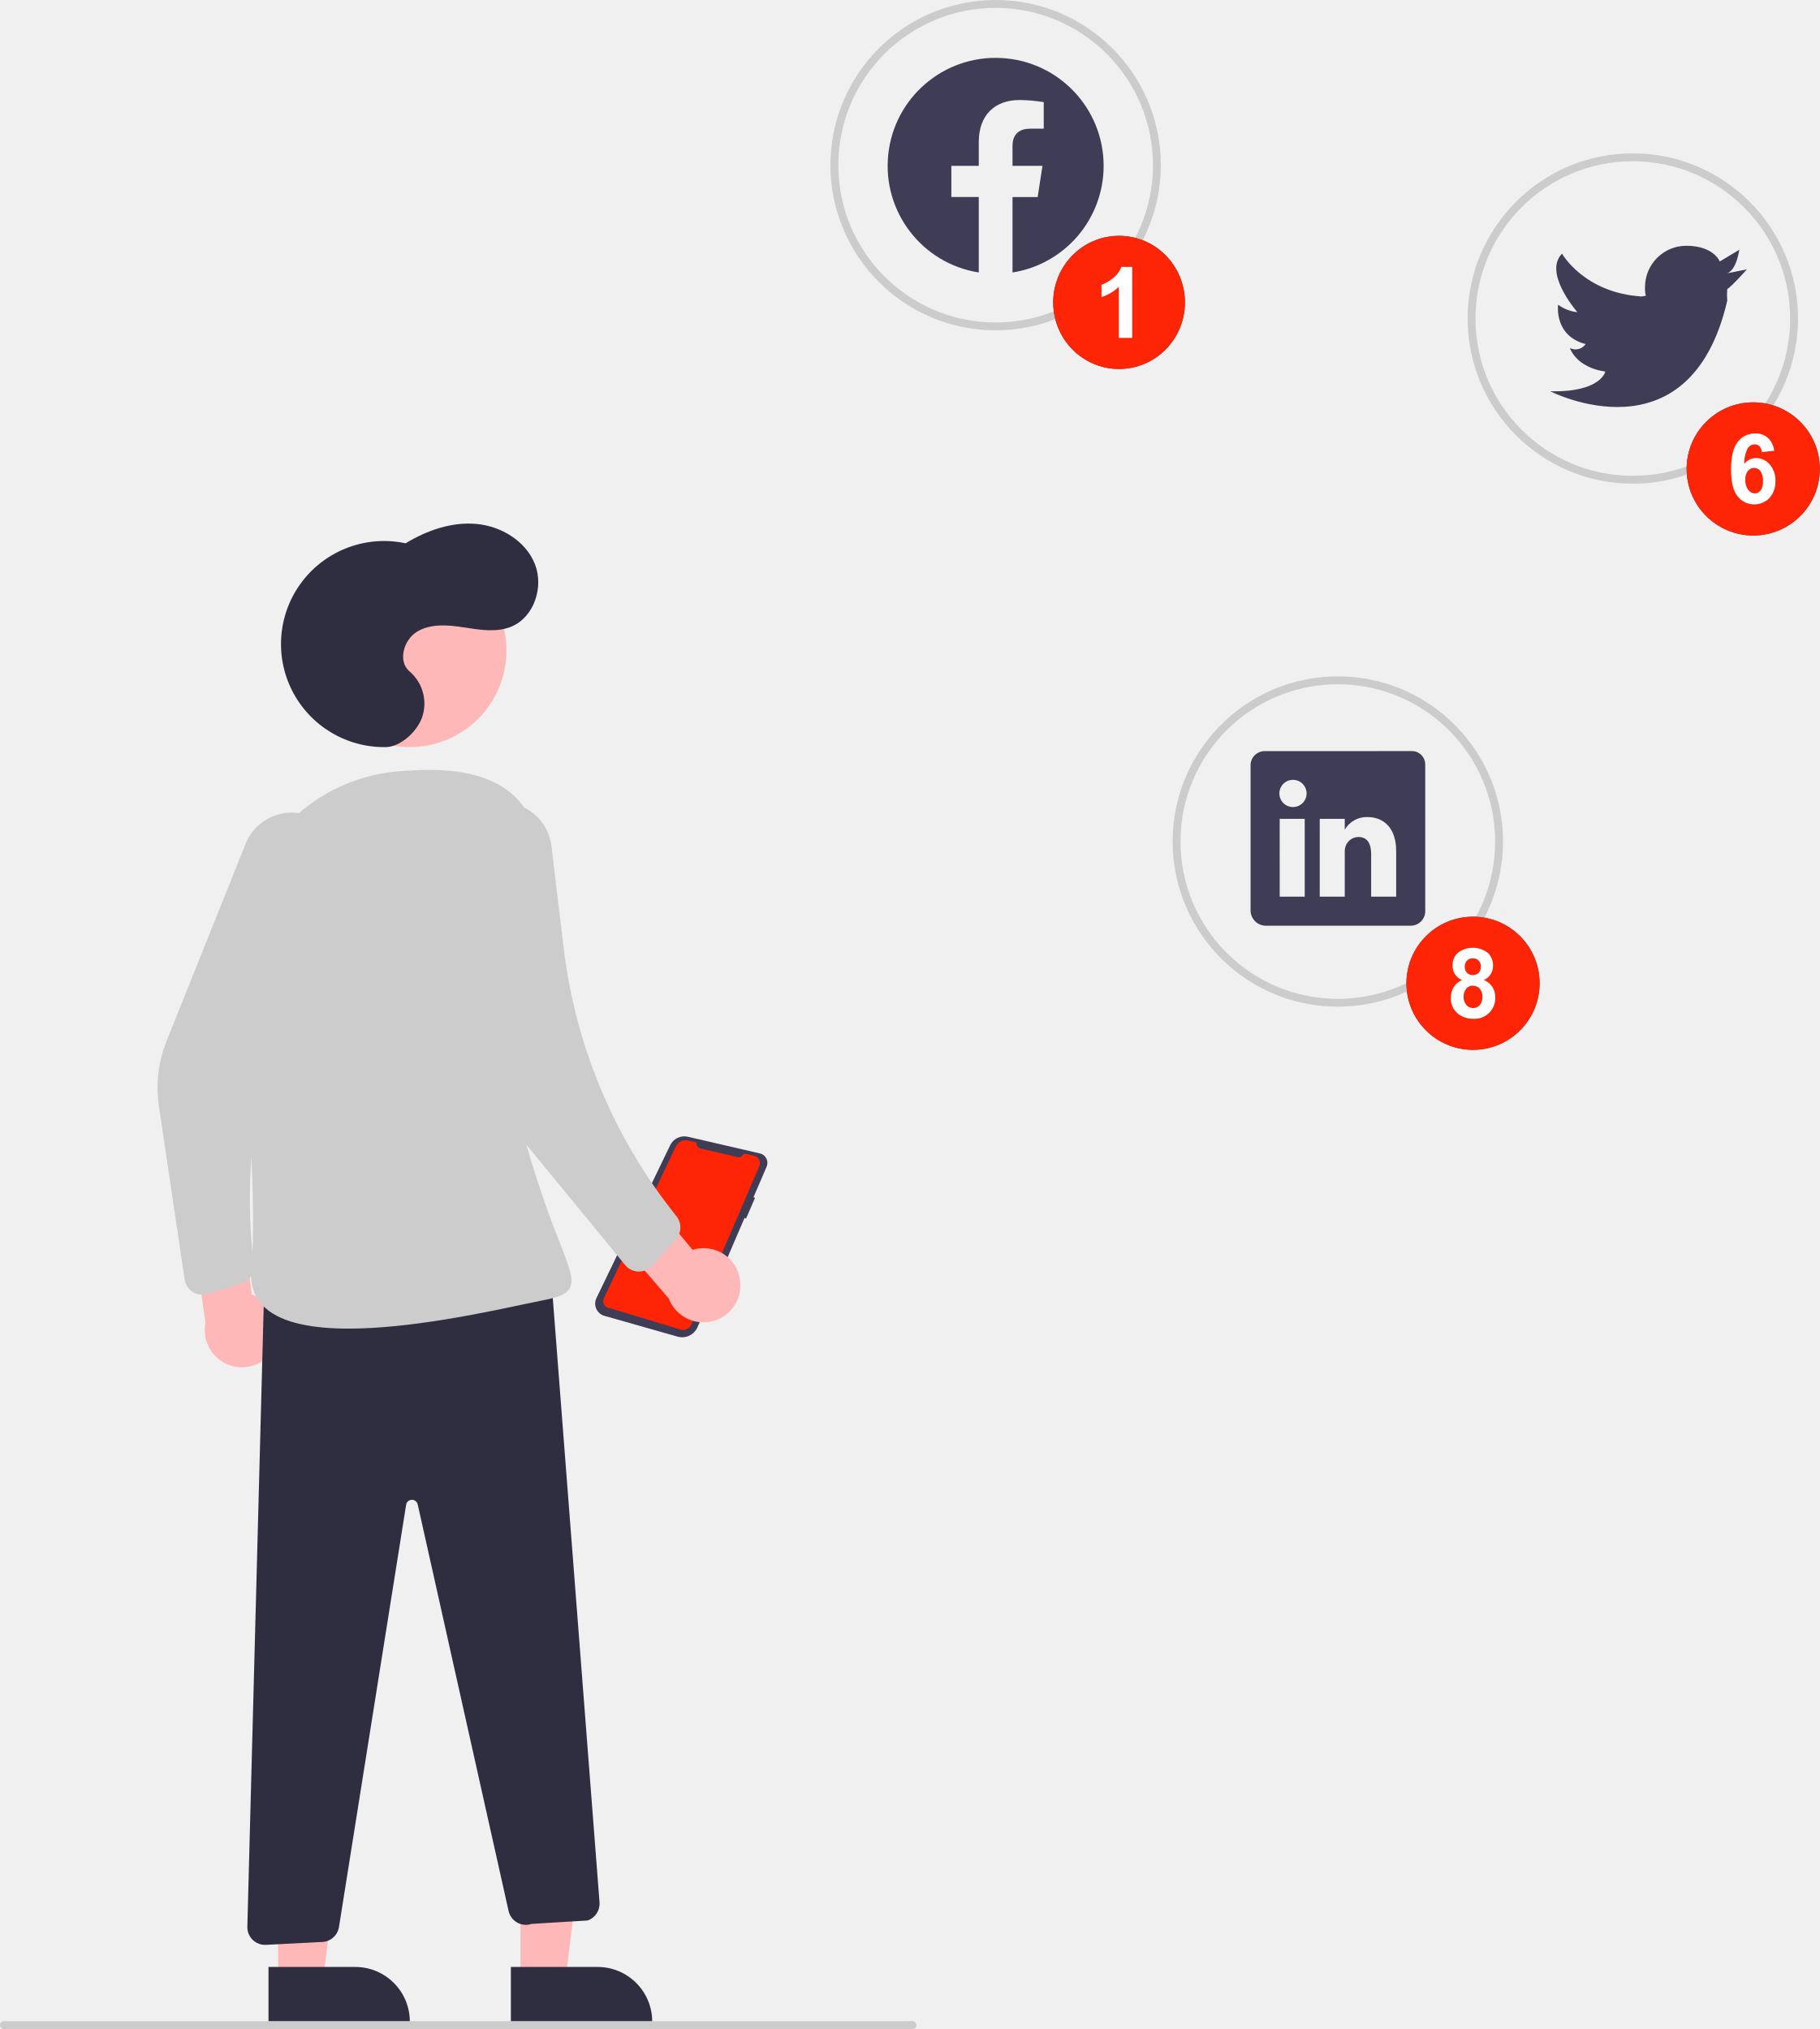
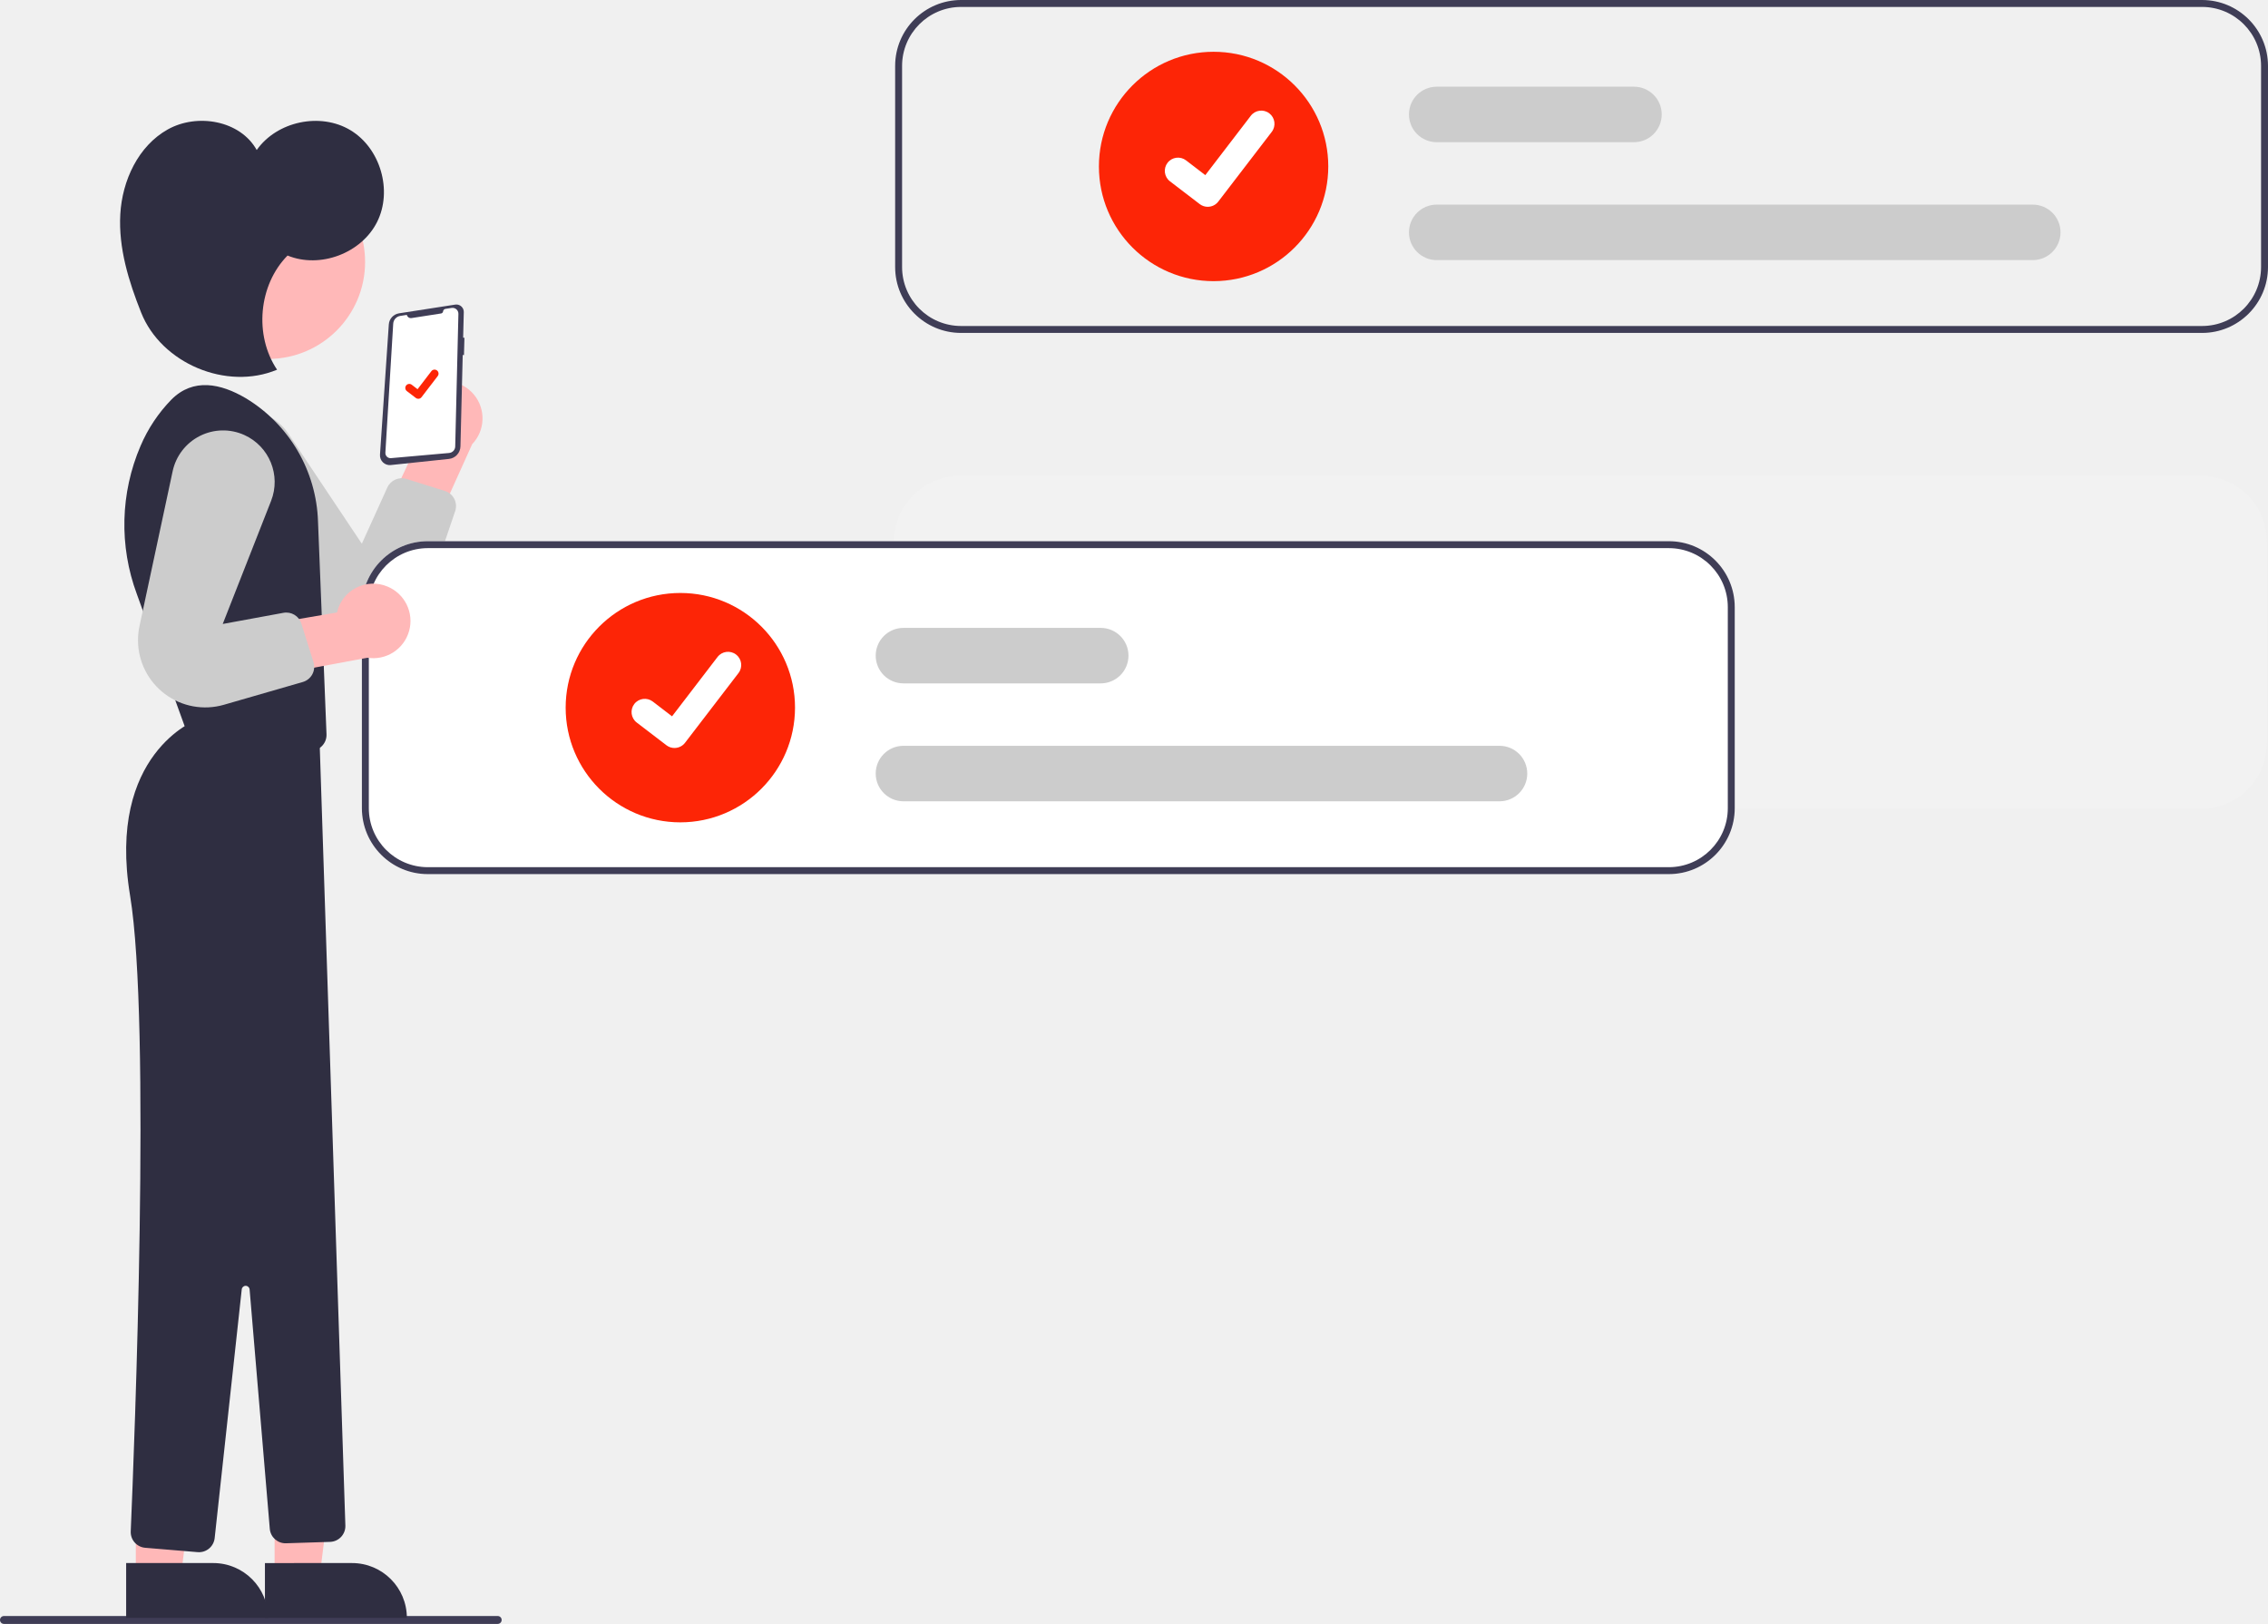
- <svg xmlns="http://www.w3.org/2000/svg" id="f4bb5715-a48d-4f63-b868-20e22843da81" data-name="Layer 1" width="462.678" height="515.972" viewBox="0 0 462.678 515.972">
-   <path d="M562.284,485.47a2.459,2.459,0,0,1,1.286,3.231l-3.339,7.756.378.193-2.277,5.264-.364-.202L546.006,529.499a4.264,4.264,0,0,1-5.082,2.416l-18.6-5.285a3.228,3.228,0,0,1-2.025-4.507l18.748-38.878a3.994,3.994,0,0,1,4.498-2.156l18.302,4.239h0A2.456,2.456,0,0,1,562.284,485.47Z" transform="translate(-368.6608 -192.0138)" fill="#3f3d56" />
-   <path d="M546.803,484.086l9.622,2.228a.808.808,0,0,0,.895-.407h0a.916.916,0,0,1,1.014-.461l2.027.469a1.94,1.94,0,0,1,1.345,2.656l-17.314,40.297a2.215,2.215,0,0,1-2.675,1.246l-18.47-5.573a1.71,1.71,0,0,1-1.052-2.369l18.299-38.629a2.76,2.76,0,0,1,3.117-1.507l2.136.495A1.382,1.382,0,0,0,546.803,484.086Z" transform="translate(-368.6608 -192.0138)" fill="#fd2506" />
-   <path d="M621.797,276.014a42,42,0,1,1,42-42A42.048,42.048,0,0,1,621.797,276.014Zm0-82a40,40,0,1,0,40,40A40.045,40.045,0,0,0,621.797,194.014Z" transform="translate(-368.6608 -192.0138)" fill="#ccc" />
-   <path d="M783.797,315.014a42,42,0,1,1,42-42A42.048,42.048,0,0,1,783.797,315.014Zm0-82a40,40,0,1,0,40,40A40.045,40.045,0,0,0,783.797,233.014Z" transform="translate(-368.6608 -192.0138)" fill="#ccc" />
-   <path d="M708.797,448.014a42,42,0,1,1,42-42A42.048,42.048,0,0,1,708.797,448.014Zm0-82a40,40,0,1,0,40,40A40.045,40.045,0,0,0,708.797,366.014Z" transform="translate(-368.6608 -192.0138)" fill="#ccc" />
-   <path d="M807.797,261.512l5-1s-4.2,4.7-5,5h0a20.122,20.122,0,0,0,0,3c-9.6,41.2-45,23-45,23,12.9.3,14-5,14-5-7.5-1.1-9-6-9-6a3.09,3.09,0,0,0,4-1c-8.1-2.1-7-10-7-10a10.4,10.4,0,0,0,4.9,1.9c-.9-1.1-8.5-10.2-3.9-14.9,0,0,5.6,10,20.3,10.9l1-.2a7.85,7.85,0,0,1-.2-2.2,10.5,10.5,0,0,1,10.5-10.5c7,0,8.5,4,8.5,4l5-3C810.797,255.512,810.297,260.512,807.797,261.512Z" transform="translate(-368.6608 -192.0138)" fill="#3f3d56" />
-   <path d="M727.467,383.012l-37.063.003a3.622,3.622,0,0,0-3.794,3.459l.003,37.145a3.907,3.907,0,0,0,3.795,3.805l37.052-.003a3.709,3.709,0,0,0,3.562-3.806l-.003-37.145A3.405,3.405,0,0,0,727.467,383.012ZM700.379,420.032l-6.362.001-.002-19.781,6.362-.001Zm-2.963-22.788-.046,0a3.459,3.459,0,1,1,.046,0Zm26.215,22.786-6.362.001-.001-10.816c-0-2.591-.926-4.362-3.228-4.361a3.479,3.479,0,0,0-3.262,2.349,4.286,4.286,0,0,0-.22,1.562l.001,11.267-6.362.001-.002-19.781,6.362-.001 0,2.753a6.442,6.442,0,0,1,5.737-3.216c4.176-0,7.336,2.752,7.336,8.687Z" transform="translate(-368.6608 -192.0138)" fill="#3f3d56" />
-   <path d="M649.253,234.179a27.456,27.456,0,1,0-31.746,27.124v-19.185H610.534v-7.939h6.973v-6.05c0-6.88,4.1-10.683,10.371-10.683a42.192,42.192,0,0,1,6.147.537v6.757h-3.464c-3.409,0-4.475,2.116-4.475,4.29v5.15h7.614l-1.216,7.939H626.086v19.186a27.464,27.464,0,0,0,23.167-27.126Z" transform="translate(-368.6608 -192.0138)" fill="#3f3d56" fill-rule="evenodd" />
-   <polygon points="132.337 503.46 143.769 503.459 149.206 459.363 132.333 459.364 132.337 503.46" fill="#ffb8b8" />
-   <path d="M498.548,692.206h35.93a0,0,0,0,1,0,0V706.088a0,0,0,0,1,0,0H512.43A13.882,13.882,0,0,1,498.548,692.206v0A0,0,0,0,1,498.548,692.206Z" transform="translate(664.4281 1206.234) rotate(179.9948)" fill="#2f2e41" />
-   <polygon points="70.715 503.46 82.148 503.459 87.584 459.363 70.711 459.364 70.715 503.46" fill="#ffb8b8" />
-   <path d="M436.927,692.206h35.93a0,0,0,0,1,0,0V706.088a0,0,0,0,1,0,0H450.809a13.882,13.882,0,0,1-13.882-13.882v0A0,0,0,0,1,436.927,692.206Z" transform="translate(541.1856 1206.239) rotate(179.9948)" fill="#2f2e41" />
-   <circle cx="104.196" cy="165.424" r="24.561" fill="#ffb8b8" />
-   <path d="M556.84,517.616a9.377,9.377,0,0,0-12.092-7.779l-13.726-16.454-12.034,5.903,19.71,22.965a9.428,9.428,0,0,0,18.142-4.633Z" transform="translate(-368.6608 -192.0138)" fill="#ffb8b8" />
-   <path d="M438.706,534.257a9.377,9.377,0,0,0-6.031-13.052l-2.756-21.25-13.322-1.475,4.313,29.955a9.428,9.428,0,0,0,17.796,5.823Z" transform="translate(-368.6608 -192.0138)" fill="#ffb8b8" />
-   <path d="M420.062,521.264a4.501,4.501,0,0,1-4.451-3.839l-6.557-44.159a31.74,31.74,0,0,1,1.931-16.453l20.131-50.24a12.584,12.584,0,0,1,21.609-3.052h0a12.559,12.559,0,0,1,1.56,12.868l-9.49,21.228a144.868,144.868,0,0,0-11.624,75.969A4.499,4.499,0,0,1,430.023,518.412l-8.639,2.653A4.508,4.508,0,0,1,420.062,521.264Z" transform="translate(-368.6608 -192.0138)" fill="#ccc" />
-   <path d="M466.877,381.998a26.205,26.205,0,1,1,4.91-51.825c5.401-3.28,11.681-5.486,17.975-4.925s12.518,4.298,14.872,10.162-.175,13.594-6.027,15.977c-3.752,1.528-7.989.787-11.993.171s-8.372-1.018-11.856,1.048-5.051,7.605-1.93,10.188a10.738,10.738,0,0,1,3.084,11.82C474.343,378.67,470.062,381.929,466.877,381.998Z" transform="translate(-368.6608 -192.0138)" fill="#2f2e41" />
-   <path d="M436.048,686.59a4.5,4.5,0,0,1-4.501-4.619l4.369-165.816.476-.011,72.226-1.575L521.09,675.806a4.514,4.514,0,0,1-2.981,4.562l-.137.028-14.176.866a4.5,4.5,0,0,1-5.83-3.283L474.859,574.583a1.5,1.5,0,0,0-2.945.092L454.842,682.064a4.521,4.521,0,0,1-4.215,3.788l-14.352.732Q436.161,686.59,436.048,686.59Z" transform="translate(-368.6608 -192.0138)" fill="#2f2e41" />
-   <path d="M457.305,529.88c-8.988,0-16.837-1.358-21.171-5.232-2.785-2.49-3.99-5.875-3.58-10.063,1.54-15.743-1.129-50.248-3.639-76.422a46.495,46.495,0,0,1,10.72-34.275,44.279,44.279,0,0,1,30.869-15.771c8.269-.589,27.631-1.962,33.65,13.453,9.041,23.156,4.619,33.775.343,44.045-3.633,8.725-7.39,17.747-2.785,34.688a253.105,253.105,0,0,0,9.227,27.598c2.494,6.395,3.745,9.604,2.59,11.7-.912,1.654-3.186,2.374-7.063,3.125-1.266.246-2.94.601-4.933,1.025C491.399,525.902,472.685,529.88,457.305,529.88Z" transform="translate(-368.6608 -192.0138)" fill="#ccc" />
-   <path d="M531.096,515.367c-.035,0-.069,0-.104-.001a4.496,4.496,0,0,1-3.375-1.644l-25.459-31.024a48.428,48.428,0,0,1-10.372-23.045L483.946,410.662a12.584,12.584,0,1,1,24.92-3.487l3.116,25.985a134.263,134.263,0,0,0,26.944,65.934l1.781,2.311a4.499,4.499,0,0,1-.22,5.758l-6.047,6.716A4.496,4.496,0,0,1,531.096,515.367Z" transform="translate(-368.6608 -192.0138)" fill="#ccc" />
-   <ellipse cx="284.515" cy="76.902" rx="16.745" ry="16.929" fill="#3f3d56" />
-   <path d="M656.525,277.945h-3.409v-12.991a11.733,11.733,0,0,1-4.406,2.612v-3.128a9.838,9.838,0,0,0,2.9-1.674,6.349,6.349,0,0,0,2.148-2.877h2.767Z" transform="translate(-368.6608 -192.0138)" fill="#3f3d56" />
-   <ellipse cx="284.515" cy="76.902" rx="16.745" ry="16.929" fill="#fd2506" />
-   <path d="M656.525,277.945h-3.409v-12.991a11.733,11.733,0,0,1-4.406,2.612v-3.128a9.838,9.838,0,0,0,2.9-1.674,6.349,6.349,0,0,0,2.148-2.877h2.767Z" transform="translate(-368.6608 -192.0138)" fill="#fff" />
-   <circle cx="445.749" cy="119.247" r="16.929" fill="#3f3d56" />
-   <path d="M812.399,314.028a3.964,3.964,0,0,0,.726,2.551,2.105,2.105,0,0,0,1.66.9,1.859,1.859,0,0,0,1.499-.736,3.84,3.84,0,0,0,.6-2.412,4.017,4.017,0,0,0-.646-2.528,2.02,2.02,0,0,0-3.193-.037A3.434,3.434,0,0,0,812.399,314.028Zm7.343-7.394-3.136.363a2.437,2.437,0,0,0-.6-1.495,1.702,1.702,0,0,0-1.256-.482,2.097,2.097,0,0,0-1.735.964,8.433,8.433,0,0,0-.894,4.018,3.723,3.723,0,0,1,3.009-1.498,4.505,4.505,0,0,1,3.475,1.618,6.02,6.02,0,0,1,1.447,4.173,6.147,6.147,0,0,1-1.521,4.355,5.377,5.377,0,0,1-8.115-.441q-1.649-2.08-1.649-6.821,0-4.862,1.718-7.009a5.448,5.448,0,0,1,4.461-2.147,4.606,4.606,0,0,1,3.187,1.127,5.375,5.375,0,0,1,1.609,3.275Z" transform="translate(-368.6608 -192.0138)" fill="#3f3d56" />
-   <circle cx="445.749" cy="119.247" r="16.929" fill="#fd2506" />
-   <path d="M812.399,314.028a3.964,3.964,0,0,0,.726,2.551,2.105,2.105,0,0,0,1.66.9,1.859,1.859,0,0,0,1.499-.736,3.84,3.84,0,0,0,.6-2.412,4.017,4.017,0,0,0-.646-2.528,2.02,2.02,0,0,0-3.193-.037A3.434,3.434,0,0,0,812.399,314.028Zm7.343-7.394-3.136.363a2.437,2.437,0,0,0-.6-1.495,1.702,1.702,0,0,0-1.256-.482,2.097,2.097,0,0,0-1.735.964,8.433,8.433,0,0,0-.894,4.018,3.723,3.723,0,0,1,3.009-1.498,4.505,4.505,0,0,1,3.475,1.618,6.02,6.02,0,0,1,1.447,4.173,6.147,6.147,0,0,1-1.521,4.355,5.377,5.377,0,0,1-8.115-.441q-1.649-2.08-1.649-6.821,0-4.862,1.718-7.009a5.448,5.448,0,0,1,4.461-2.147,4.606,4.606,0,0,1,3.187,1.127,5.375,5.375,0,0,1,1.609,3.275Z" transform="translate(-368.6608 -192.0138)" fill="#fff" />
-   <circle cx="374.505" cy="250.044" r="16.929" fill="#3f3d56" />
-   <path d="M741.07,437.826a2.152,2.152,0,0,0,.556,1.578,1.977,1.977,0,0,0,1.48.567,2.002,2.002,0,0,0,1.498-.572,2.165,2.165,0,0,0,.562-1.585,2.1,2.1,0,0,0-.555-1.525,1.957,1.957,0,0,0-1.47-.572,2.008,2.008,0,0,0-1.51.578A2.107,2.107,0,0,0,741.07,437.826Zm-.304,7.571a3.169,3.169,0,0,0,.697,2.181,2.233,2.233,0,0,0,1.738.784,2.154,2.154,0,0,0,1.686-.754,3.18,3.18,0,0,0,.667-2.175,2.86,2.86,0,0,0-.678-1.994,2.213,2.213,0,0,0-1.721-.755,2.035,2.035,0,0,0-1.797.857A3.204,3.204,0,0,0,740.766,445.397Zm-.374-4.16a3.858,3.858,0,0,1-1.856-1.525,4.06,4.06,0,0,1-.579-2.126,4.34,4.34,0,0,1,1.34-3.268,6.259,6.259,0,0,1,7.61,0,4.322,4.322,0,0,1,1.352,3.268,3.876,3.876,0,0,1-2.366,3.652,4.481,4.481,0,0,1,2.916,4.339,5.232,5.232,0,0,1-5.549,5.51,5.984,5.984,0,0,1-3.899-1.265,5.001,5.001,0,0,1-1.838-4.1,5.176,5.176,0,0,1,.691-2.632A4.479,4.479,0,0,1,740.392,441.238Z" transform="translate(-368.6608 -192.0138)" fill="#3f3d56" />
-   <circle cx="374.505" cy="250.044" r="16.929" fill="#fd2506" />
-   <path d="M741.07,437.826a2.152,2.152,0,0,0,.556,1.578,1.977,1.977,0,0,0,1.48.567,2.002,2.002,0,0,0,1.498-.572,2.165,2.165,0,0,0,.562-1.585,2.1,2.1,0,0,0-.555-1.525,1.957,1.957,0,0,0-1.47-.572,2.008,2.008,0,0,0-1.51.578A2.107,2.107,0,0,0,741.07,437.826Zm-.304,7.571a3.169,3.169,0,0,0,.697,2.181,2.233,2.233,0,0,0,1.738.784,2.154,2.154,0,0,0,1.686-.754,3.18,3.18,0,0,0,.667-2.175,2.86,2.86,0,0,0-.678-1.994,2.213,2.213,0,0,0-1.721-.755,2.035,2.035,0,0,0-1.797.857A3.204,3.204,0,0,0,740.766,445.397Zm-.374-4.16a3.858,3.858,0,0,1-1.856-1.525,4.06,4.06,0,0,1-.579-2.126,4.34,4.34,0,0,1,1.34-3.268,6.259,6.259,0,0,1,7.61,0,4.322,4.322,0,0,1,1.352,3.268,3.876,3.876,0,0,1-2.366,3.652,4.481,4.481,0,0,1,2.916,4.339,5.232,5.232,0,0,1-5.549,5.51,5.984,5.984,0,0,1-3.899-1.265,5.001,5.001,0,0,1-1.838-4.1,5.176,5.176,0,0,1,.691-2.632A4.479,4.479,0,0,1,740.392,441.238Z" transform="translate(-368.6608 -192.0138)" fill="#fff" />
-   <path d="M600.661,707.986h-231a1,1,0,0,1,0-2h231a1,1,0,0,1,0,2Z" transform="translate(-368.6608 -192.0138)" fill="#ccc" />
+ <svg xmlns="http://www.w3.org/2000/svg" id="a14ba7ff-79c5-4507-8a0b-0e8afb192fdb" data-name="Layer 1" width="574.171" height="411.085" viewBox="0 0 574.171 411.085">
+   <path d="M870.11,364.922H555.916a16.695,16.695,0,0,0-16.68,16.68v50.919a16.695,16.695,0,0,0,16.68,16.68h314.194a16.695,16.695,0,0,0,16.68-16.68V381.603A16.695,16.695,0,0,0,870.11,364.922Z" transform="translate(-312.9146 -244.4577)" fill="#f2f2f2" />
+   <path d="M438.915,655.542h-125a1,1,0,1,1,0-2h125a1,1,0,0,1,0,2Z" transform="translate(-312.9146 -244.4577)" fill="#3f3d56" />
+   <path d="M420.561,342.436a9.377,9.377,0,0,0-1.922,14.249l-9.087,19.406,10.446,8.399,12.448-27.585a9.428,9.428,0,0,0-11.885-14.469Z" transform="translate(-312.9146 -244.4577)" fill="#ffb8b8" />
+   <path d="M368.339,350.311l0,0a13.058,13.058,0,0,1,17.583,3.942l18.595,27.842,6.455-14.231a4,4,0,0,1,4.835-2.166l9.743,3.044a4,4,0,0,1,2.596,5.101l-6.67,19.694a17.019,17.019,0,0,1-25.758,8.568l0,0a17.019,17.019,0,0,1-2.787-2.397L365.529,370.428A13.058,13.058,0,0,1,368.339,350.311Z" transform="translate(-312.9146 -244.4577)" fill="#ccc" />
+   <path d="M428.492,321.543a1.882,1.882,0,0,1,1.835,1.929l-.161,6.463.324.03-.116,4.389-.317-.04-.575,23.152a3.265,3.265,0,0,1-2.922,3.166l-14.722,1.55a2.471,2.471,0,0,1-2.724-2.624l2.233-32.967a3.057,3.057,0,0,1,2.581-2.815l14.212-2.208h0A1.88,1.88,0,0,1,428.492,321.543Z" transform="translate(-312.9146 -244.4577)" fill="#3f3d56" />
+   <path d="M417.099,324.974l7.471-1.161a.619.619,0,0,0,.52-.544h0a.701.701,0,0,1,.589-.616l1.574-.244a1.485,1.485,0,0,1,1.713,1.503l-.809,33.567a1.696,1.696,0,0,1-1.545,1.648l-14.711,1.308a1.309,1.309,0,0,1-1.423-1.384l1.985-32.663a2.113,2.113,0,0,1,1.785-1.96l1.659-.258A1.058,1.058,0,0,0,417.099,324.974Z" transform="translate(-312.9146 -244.4577)" fill="#fff" />
+   <polygon points="69.522 398.946 80.954 398.945 86.391 354.849 69.518 354.851 69.522 398.946" fill="#ffb8b8" />
+   <path d="M379.987,640.136h35.93a0,0,0,0,1,0,0v13.882a0,0,0,0,1,0,0H393.869a13.882,13.882,0,0,1-13.882-13.882v0A0,0,0,0,1,379.987,640.136Z" transform="translate(483.0473 1049.661) rotate(179.9948)" fill="#2f2e41" />
+   <polygon points="34.386 398.946 45.818 398.945 51.255 354.849 34.382 354.851 34.386 398.946" fill="#ffb8b8" />
+   <path d="M344.851,640.136h35.93a0,0,0,0,1,0,0v13.882a0,0,0,0,1,0,0H358.733a13.882,13.882,0,0,1-13.882-13.882v0A0,0,0,0,1,344.851,640.136Z" transform="translate(412.7759 1049.664) rotate(179.9948)" fill="#2f2e41" />
+   <circle cx="67.867" cy="66.306" r="24.561" fill="#ffb8b8" />
+   <path d="M393.422,376.476a37.859,37.859,0,0,0-18.28-31.212c-6.345-3.739-13.291-5.197-18.816.328a38.354,38.354,0,0,0-7.836,11.761,50.505,50.505,0,0,0-.934,37.49l13.152,36.334,30.439,3.298a4,4,0,0,0,4.428-4.136Z" transform="translate(-312.9146 -244.4577)" fill="#2f2e41" />
+   <path d="M362.638,426.703s-22.741,8.49-16.796,44.439c5.335,32.258,1.095,139.33.169,160.973a3.996,3.996,0,0,0,3.664,4.154l13.275,1.106a4,4,0,0,0,4.309-3.553l6.856-62.974a1,1,0,0,1,1.991.024l5.109,60.595a4,4,0,0,0,4.112,3.662l11.15-.353a4,4,0,0,0,3.871-4.129l-6.568-199.745Z" transform="translate(-312.9146 -244.4577)" fill="#2f2e41" />
+   <path d="M385.711,309.145c8.214,3.369,18.704-.566,22.676-8.507s.828-18.695-6.794-23.247-18.581-2.219-23.688,5.044c-4.154-7.485-15.038-9.393-22.51-5.216s-11.543,12.924-12.025,21.471,2.116,16.966,5.285,24.918c5.127,12.863,21.633,19.788,34.403,14.435C377.211,329.336,378.365,316.593,385.711,309.145Z" transform="translate(-312.9146 -244.4577)" fill="#2f2e41" />
+   <path id="b77c6965-cdfc-4713-bd9a-03fafd9c7c98" data-name="Path 395" d="M418.812,345.414a1.008,1.008,0,0,1-.606-.201l-.011-.008-2.284-1.747a1.015,1.015,0,0,1,1.235-1.611l1.479,1.134,3.495-4.56a1.014,1.014,0,0,1,1.422-.188l0.0 0-.022.03.022-.03a1.016,1.016,0,0,1,.188,1.422l-4.111,5.361a1.015,1.015,0,0,1-.807.396Z" transform="translate(-312.9146 -244.4577)" fill="#fd2506" />
+   <path d="M870.405,244.458H556.212a16.695,16.695,0,0,0-16.68,16.68V312.057a16.695,16.695,0,0,0,16.68,16.68H870.405a16.695,16.695,0,0,0,16.68-16.68V261.138A16.695,16.695,0,0,0,870.405,244.458Zm14.924,67.599a14.946,14.946,0,0,1-14.924,14.924H556.212A14.946,14.946,0,0,1,541.287,312.057V261.138a14.946,14.946,0,0,1,14.924-14.924H870.405A14.946,14.946,0,0,1,885.33,261.138Z" transform="translate(-312.9146 -244.4577)" fill="#3f3d56" />
+   <path d="M620.15,315.63a29.032,29.032,0,1,1,29.032-29.032A29.065,29.065,0,0,1,620.15,315.63Z" transform="translate(-312.9146 -244.4577)" fill="#fd2506" />
+   <path d="M827.536,310.301H676.634a7.023,7.023,0,1,1,0-14.047h150.902a7.023,7.023,0,0,1,0,14.047Z" transform="translate(-312.9146 -244.4577)" fill="#ccc" />
+   <path d="M726.576,280.452H676.634a7.023,7.023,0,1,1,0-14.047h49.943a7.023,7.023,0,0,1,0,14.047Z" transform="translate(-312.9146 -244.4577)" fill="#ccc" />
+   <path id="b837c4e1-e336-4370-ba9c-f06fbd333d33" data-name="Path 395" d="M618.668,296.809a3.321,3.321,0,0,1-1.998-.664l-.036-.027-7.525-5.756a3.344,3.344,0,1,1,4.069-5.308l4.874,3.738,11.517-15.026a3.343,3.343,0,0,1,4.686-.619l.001.001-.071.099.073-.099a3.347,3.347,0,0,1,.618,4.687l-13.547,17.666a3.345,3.345,0,0,1-2.66,1.304Z" transform="translate(-312.9146 -244.4577)" fill="#fff" />
+   <path d="M735.405,381.458H421.212a16.695,16.695,0,0,0-16.68,16.68V449.057a16.695,16.695,0,0,0,16.68,16.68H735.405a16.695,16.695,0,0,0,16.68-16.68V398.138A16.695,16.695,0,0,0,735.405,381.458Z" transform="translate(-312.9146 -244.4577)" fill="#fff" />
+   <path d="M735.405,381.458H421.212a16.695,16.695,0,0,0-16.68,16.68V449.057a16.695,16.695,0,0,0,16.68,16.68H735.405a16.695,16.695,0,0,0,16.68-16.68V398.138A16.695,16.695,0,0,0,735.405,381.458Zm14.924,67.599a14.946,14.946,0,0,1-14.924,14.924H421.212A14.946,14.946,0,0,1,406.287,449.057V398.138a14.946,14.946,0,0,1,14.924-14.924H735.405A14.946,14.946,0,0,1,750.33,398.138Z" transform="translate(-312.9146 -244.4577)" fill="#3f3d56" />
+   <path d="M485.15,452.63a29.032,29.032,0,1,1,29.032-29.032A29.065,29.065,0,0,1,485.15,452.63Z" transform="translate(-312.9146 -244.4577)" fill="#fd2506" />
+   <path d="M692.536,447.301H541.634a7.023,7.023,0,1,1,0-14.047h150.902a7.023,7.023,0,0,1,0,14.047Z" transform="translate(-312.9146 -244.4577)" fill="#ccc" />
+   <path d="M591.576,417.452H541.634a7.023,7.023,0,1,1,0-14.047h49.943a7.023,7.023,0,0,1,0,14.047Z" transform="translate(-312.9146 -244.4577)" fill="#ccc" />
+   <path id="ae103e1a-a1d0-4366-bdbf-adaac5567630" data-name="Path 395" d="M483.668,433.809a3.321,3.321,0,0,1-1.998-.664l-.036-.027-7.525-5.756a3.344,3.344,0,1,1,4.069-5.308l4.874,3.738,11.517-15.026a3.343,3.343,0,0,1,4.686-.619l.001.001-.071.099.073-.099a3.347,3.347,0,0,1,.618,4.687l-13.547,17.666a3.345,3.345,0,0,1-2.66,1.304Z" transform="translate(-312.9146 -244.4577)" fill="#fff" />
+   <path d="M411.023,392.944a9.377,9.377,0,0,0-12.796,6.557l-21.12,3.618-.932,13.371,29.754-5.528a9.428,9.428,0,0,0,5.094-18.018Z" transform="translate(-312.9146 -244.4577)" fill="#ffb8b8" />
+   <path d="M374.743,354.565l0,0a13.058,13.058,0,0,1,6.802,16.686l-12.243,31.162,15.37-2.825a4,4,0,0,1,4.539,2.733l3.064,9.737a4,4,0,0,1-2.706,5.044l-19.977,5.768a17.019,17.019,0,0,1-21.74-16.256v0a17.019,17.019,0,0,1,.377-3.657l8.394-39.214A13.058,13.058,0,0,1,374.743,354.565Z" transform="translate(-312.9146 -244.4577)" fill="#ccc" />
</svg>
